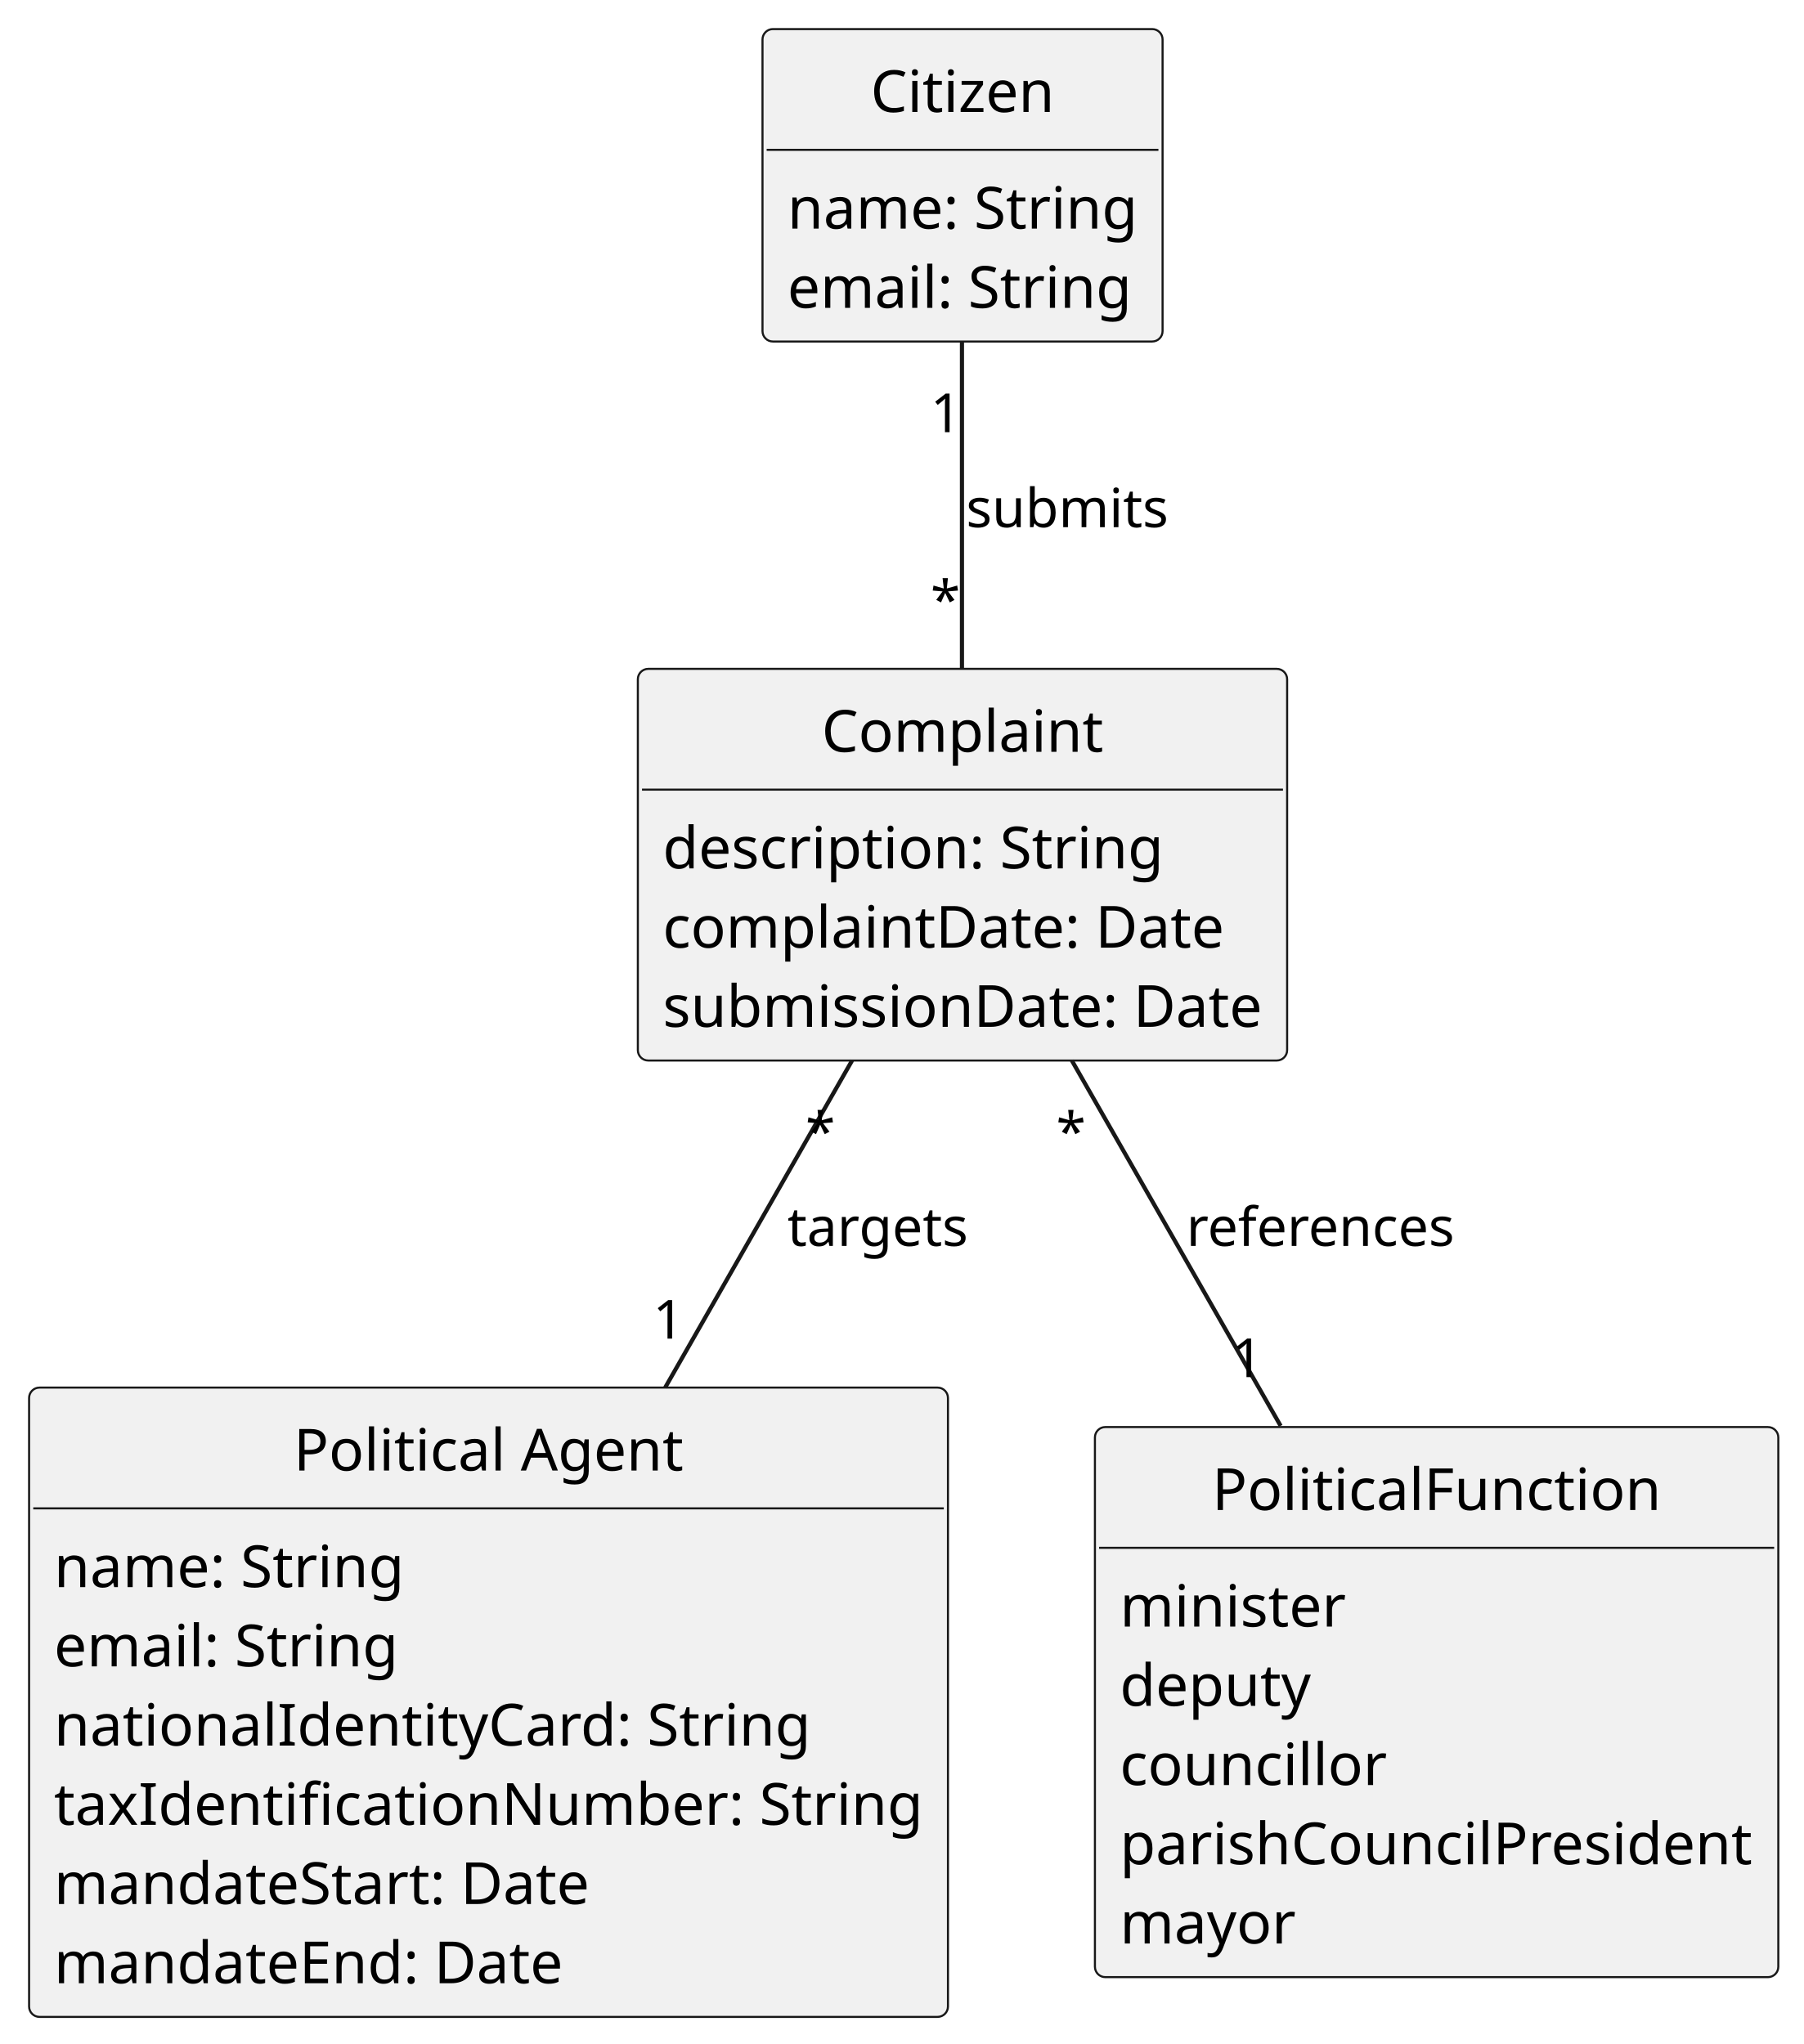
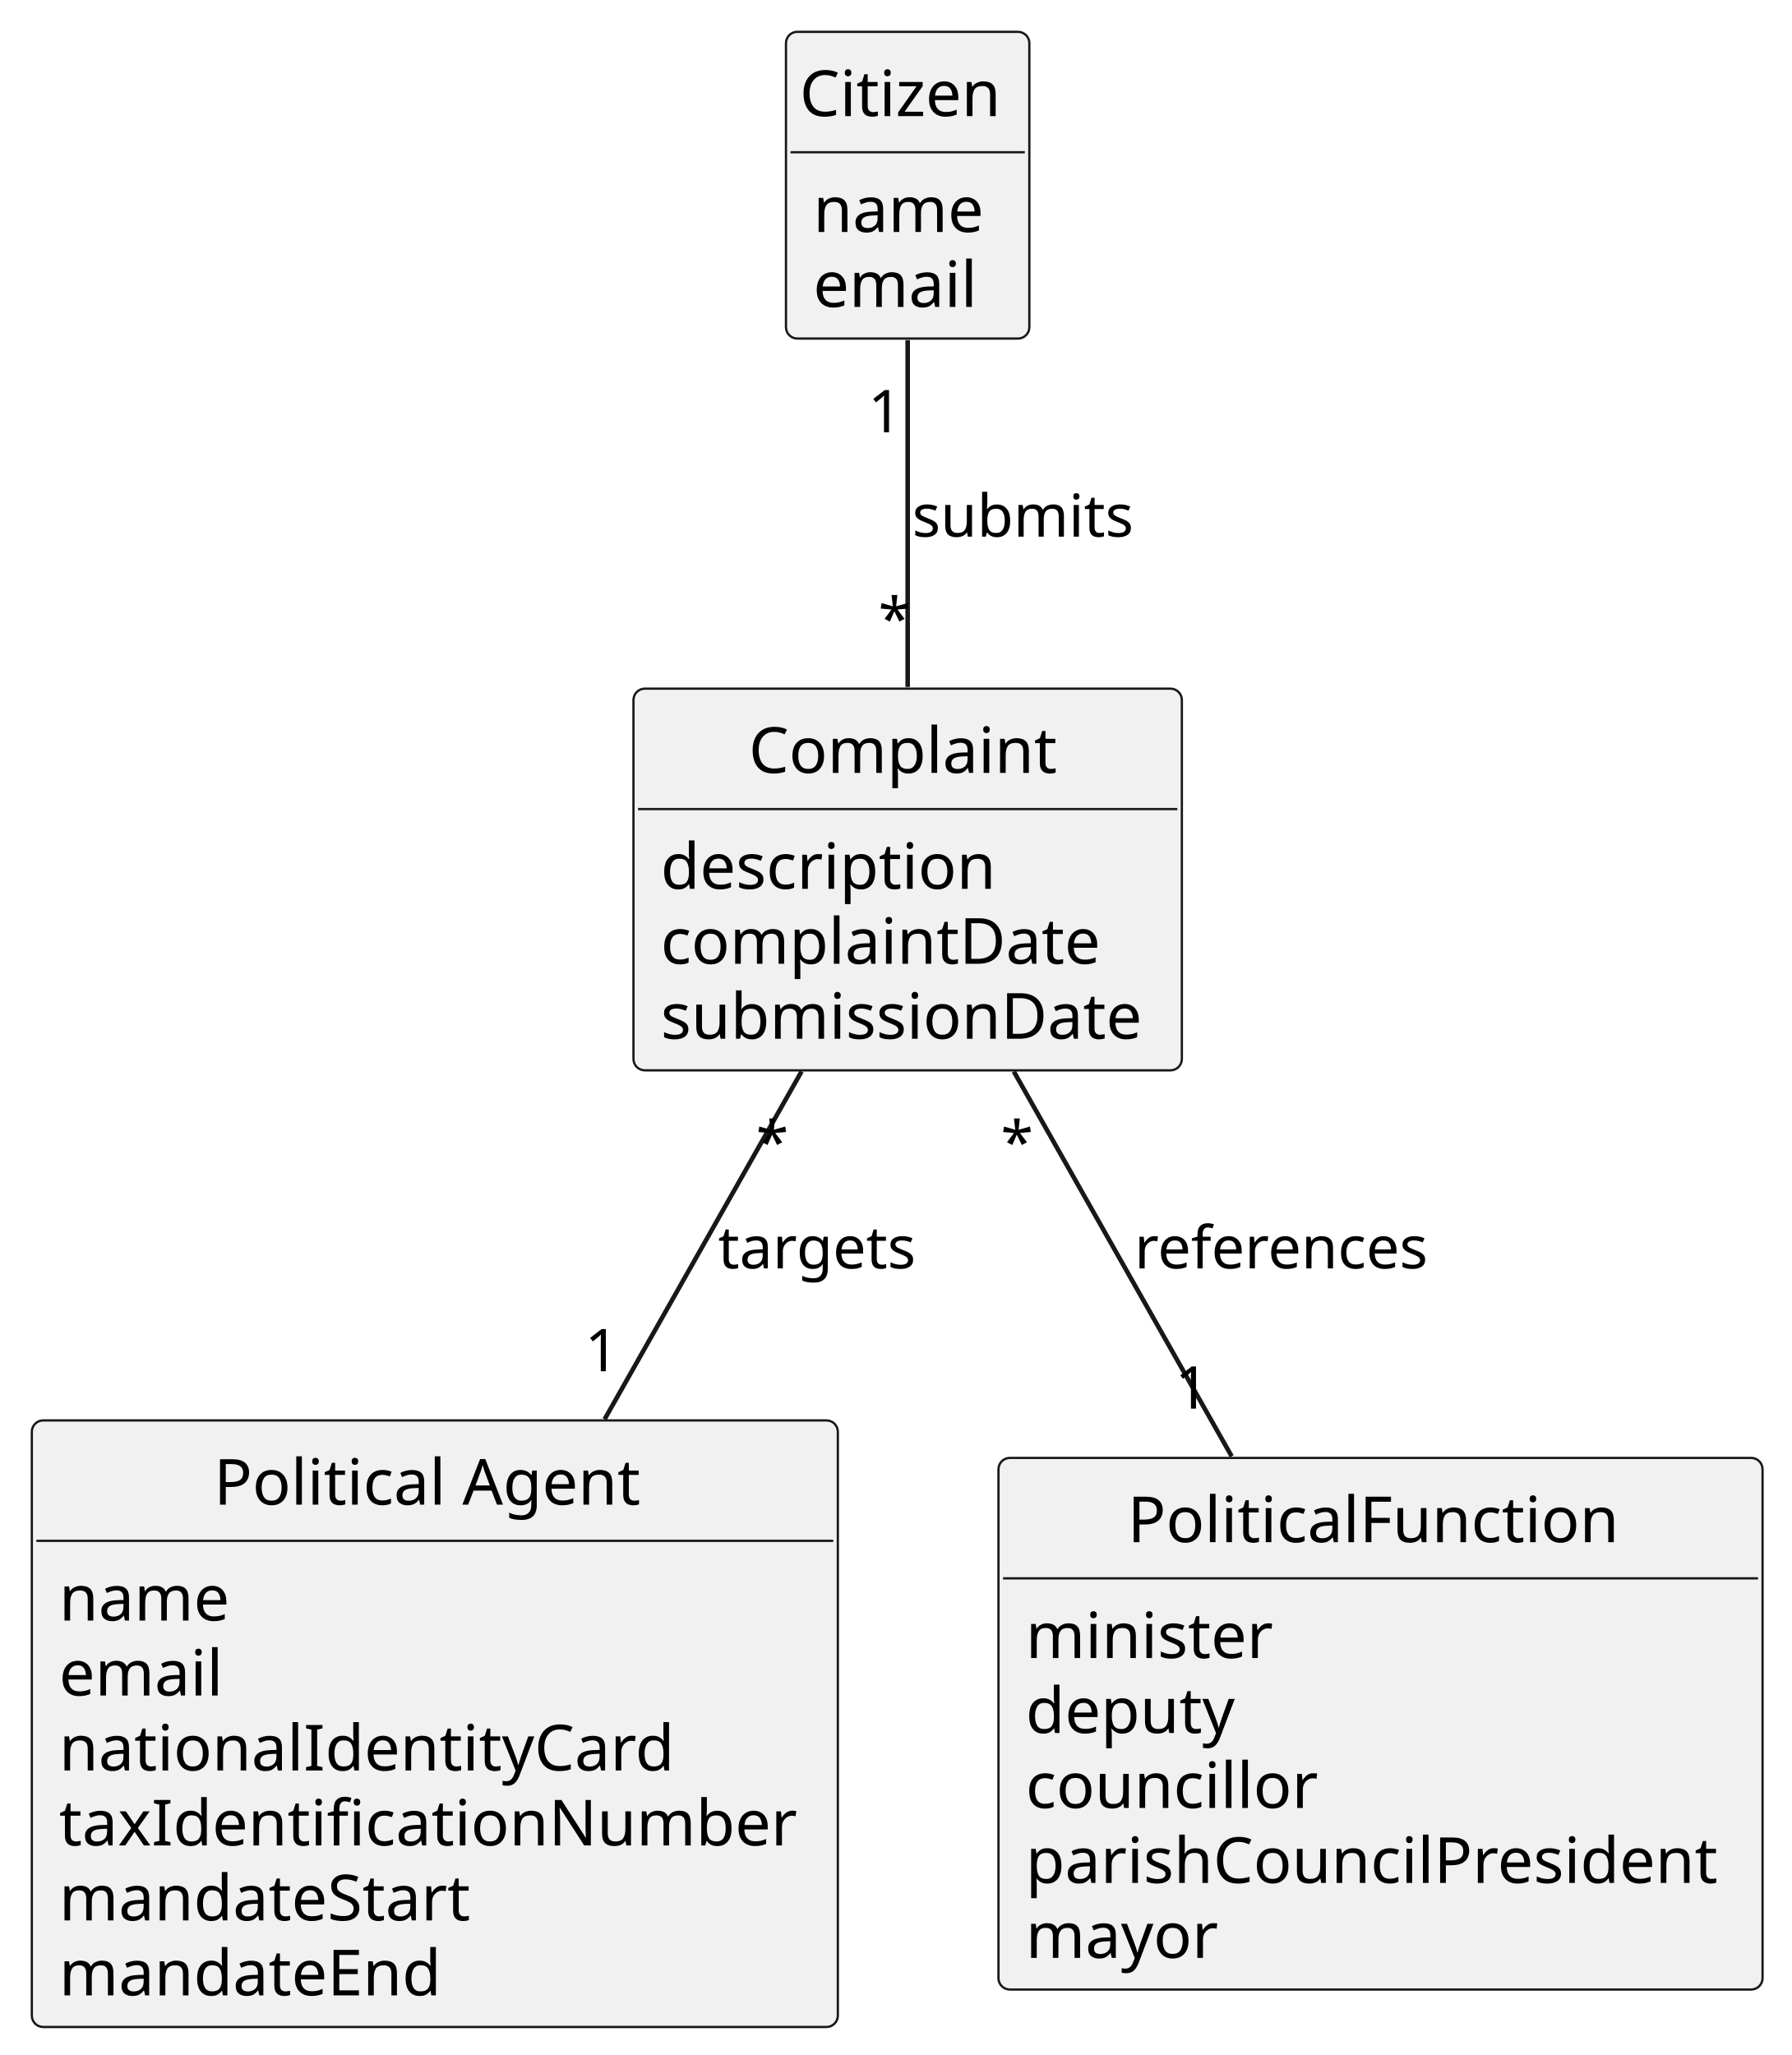
- <svg xmlns="http://www.w3.org/2000/svg" contentStyleType="text/css" data-diagram-type="CLASS" height="492px" preserveAspectRatio="none" style="width:434px;height:492px;background:#FFFFFF;" version="1.1" viewBox="0 0 434 492" width="434px" zoomAndPan="magnify">
+ <svg xmlns="http://www.w3.org/2000/svg" contentStyleType="text/css" data-diagram-type="CLASS" height="452px" preserveAspectRatio="none" style="width:394px;height:452px;background:#FFFFFF;" version="1.1" viewBox="0 0 394 452" width="394px" zoomAndPan="magnify">
  <defs />
  <g>
-     <g class="entity" data-entity="Citizen" data-source-line="9" data-uid="ent0002" id="entity_Citizen">
-       <rect fill="#F1F1F1" height="75.204" rx="2.5" ry="2.5" style="stroke:#181818;stroke-width:0.5;" width="96.28" x="183.5" y="7" />
-       <text fill="#000000" font-family="sans-serif" font-size="14" lengthAdjust="spacing" textLength="44.254" x="209.513" y="26.966">Citizen</text>
-       <line style="stroke:#181818;stroke-width:0.5;" x1="184.5" x2="278.78" y1="36.068" y2="36.068" />
-       <text fill="#000000" font-family="sans-serif" font-size="14" lengthAdjust="spacing" textLength="84.28" x="189.5" y="55.034">name: String</text>
-       <text fill="#000000" font-family="sans-serif" font-size="14" lengthAdjust="spacing" textLength="82.852" x="189.5" y="74.102">email: String</text>
+     <g class="entity" data-qualified-name="Citizen" data-source-line="9" id="ent0002">
+       <rect fill="#F1F1F1" height="67.465" rx="2.5" ry="2.5" style="stroke:#181818;stroke-width:0.5;" width="53.53" x="172.87" y="7" />
+       <text fill="#000000" font-family="sans-serif" font-size="14" lengthAdjust="spacing" textLength="47.53" x="175.87" y="25.535">Citizen</text>
+       <line style="stroke:#181818;stroke-width:0.5;" x1="173.87" x2="225.4" y1="33.488" y2="33.488" />
+       <text fill="#000000" font-family="sans-serif" font-size="14" lengthAdjust="spacing" textLength="37.29" x="178.87" y="51.023">name</text>
+       <text fill="#000000" font-family="sans-serif" font-size="14" lengthAdjust="spacing" textLength="36.695" x="178.87" y="67.512">email</text>
    </g>
-     <g class="entity" data-entity="PoliticalAgent" data-source-line="14" data-uid="ent0003" id="entity_PoliticalAgent">
-       <rect fill="#F1F1F1" height="151.475" rx="2.5" ry="2.5" style="stroke:#181818;stroke-width:0.5;" width="221.131" x="7" y="334" />
-       <text fill="#000000" font-family="sans-serif" font-size="14" lengthAdjust="spacing" textLength="93.814" x="70.659" y="353.966">Political Agent</text>
-       <line style="stroke:#181818;stroke-width:0.5;" x1="8" x2="227.131" y1="363.068" y2="363.068" />
-       <text fill="#000000" font-family="sans-serif" font-size="14" lengthAdjust="spacing" textLength="84.28" x="13" y="382.034">name: String</text>
-       <text fill="#000000" font-family="sans-serif" font-size="14" lengthAdjust="spacing" textLength="82.852" x="13" y="401.102">email: String</text>
-       <text fill="#000000" font-family="sans-serif" font-size="14" lengthAdjust="spacing" textLength="182.405" x="13" y="420.17">nationalIdentityCard: String</text>
-       <text fill="#000000" font-family="sans-serif" font-size="14" lengthAdjust="spacing" textLength="209.131" x="13" y="439.238">taxIdentificationNumber: String</text>
-       <text fill="#000000" font-family="sans-serif" font-size="14" lengthAdjust="spacing" textLength="128.856" x="13" y="458.305">mandateStart: Date</text>
-       <text fill="#000000" font-family="sans-serif" font-size="14" lengthAdjust="spacing" textLength="122.472" x="13" y="477.373">mandateEnd: Date</text>
+     <g class="entity" data-qualified-name="PoliticalAgent" data-source-line="14" id="ent0003">
+       <rect fill="#F1F1F1" height="133.418" rx="2.5" ry="2.5" style="stroke:#181818;stroke-width:0.5;" width="177.279" x="7" y="312.42" />
+       <text fill="#000000" font-family="sans-serif" font-size="14" lengthAdjust="spacing" textLength="97.207" x="47.036" y="330.955">Political Agent</text>
+       <line style="stroke:#181818;stroke-width:0.5;" x1="8" x2="183.279" y1="338.908" y2="338.908" />
+       <text fill="#000000" font-family="sans-serif" font-size="14" lengthAdjust="spacing" textLength="37.29" x="13" y="356.443">name</text>
+       <text fill="#000000" font-family="sans-serif" font-size="14" lengthAdjust="spacing" textLength="36.695" x="13" y="372.932">email</text>
+       <text fill="#000000" font-family="sans-serif" font-size="14" lengthAdjust="spacing" textLength="137.894" x="13" y="389.42">nationalIdentityCard</text>
+       <text fill="#000000" font-family="sans-serif" font-size="14" lengthAdjust="spacing" textLength="165.279" x="13" y="405.908">taxIdentificationNumber</text>
+       <text fill="#000000" font-family="sans-serif" font-size="14" lengthAdjust="spacing" textLength="90.542" x="13" y="422.397">mandateStart</text>
+       <text fill="#000000" font-family="sans-serif" font-size="14" lengthAdjust="spacing" textLength="84.157" x="13" y="438.885">mandateEnd</text>
    </g>
-     <g class="entity" data-entity="Complaint" data-source-line="23" data-uid="ent0004" id="entity_Complaint">
-       <rect fill="#F1F1F1" height="94.272" rx="2.5" ry="2.5" style="stroke:#181818;stroke-width:0.5;" width="156.255" x="153.5" y="161" />
-       <text fill="#000000" font-family="sans-serif" font-size="14" lengthAdjust="spacing" textLength="67.802" x="197.727" y="180.966">Complaint</text>
-       <line style="stroke:#181818;stroke-width:0.5;" x1="154.5" x2="308.755" y1="190.068" y2="190.068" />
-       <text fill="#000000" font-family="sans-serif" font-size="14" lengthAdjust="spacing" textLength="120.512" x="159.5" y="209.034">description: String</text>
-       <text fill="#000000" font-family="sans-serif" font-size="14" lengthAdjust="spacing" textLength="135.113" x="159.5" y="228.102">complaintDate: Date</text>
-       <text fill="#000000" font-family="sans-serif" font-size="14" lengthAdjust="spacing" textLength="144.255" x="159.5" y="247.17">submissionDate: Date</text>
+     <g class="entity" data-qualified-name="Complaint" data-source-line="23" id="ent0004">
+       <rect fill="#F1F1F1" height="83.953" rx="2.5" ry="2.5" style="stroke:#181818;stroke-width:0.5;" width="120.616" x="139.33" y="151.47" />
+       <text fill="#000000" font-family="sans-serif" font-size="14" lengthAdjust="spacing" textLength="69.918" x="164.679" y="170.005">Complaint</text>
+       <line style="stroke:#181818;stroke-width:0.5;" x1="140.33" x2="258.946" y1="177.958" y2="177.958" />
+       <text fill="#000000" font-family="sans-serif" font-size="14" lengthAdjust="spacing" textLength="76.077" x="145.33" y="195.493">description</text>
+       <text fill="#000000" font-family="sans-serif" font-size="14" lengthAdjust="spacing" textLength="98.656" x="145.33" y="211.982">complaintDate</text>
+       <text fill="#000000" font-family="sans-serif" font-size="14" lengthAdjust="spacing" textLength="108.616" x="145.33" y="228.47">submissionDate</text>
    </g>
-     <g class="entity" data-entity="PoliticalFunction" data-source-line="29" data-uid="ent0005" id="entity_PoliticalFunction">
-       <rect fill="#F1F1F1" height="132.407" rx="2.5" ry="2.5" style="stroke:#181818;stroke-width:0.5;" width="164.459" x="263.5" y="343.5" />
-       <text fill="#000000" font-family="sans-serif" font-size="14" lengthAdjust="spacing" textLength="108.094" x="291.683" y="363.466">PoliticalFunction</text>
-       <line style="stroke:#181818;stroke-width:0.5;" x1="264.5" x2="426.959" y1="372.568" y2="372.568" />
-       <text fill="#000000" font-family="sans-serif" font-size="14" lengthAdjust="spacing" textLength="54.404" x="269.5" y="391.534">minister</text>
-       <text fill="#000000" font-family="sans-serif" font-size="14" lengthAdjust="spacing" textLength="45.962" x="269.5" y="410.602">deputy</text>
-       <text fill="#000000" font-family="sans-serif" font-size="14" lengthAdjust="spacing" textLength="64.302" x="269.5" y="429.67">councillor</text>
-       <text fill="#000000" font-family="sans-serif" font-size="14" lengthAdjust="spacing" textLength="152.459" x="269.5" y="448.738">parishCouncilPresident</text>
-       <text fill="#000000" font-family="sans-serif" font-size="14" lengthAdjust="spacing" textLength="42.336" x="269.5" y="467.805">mayor</text>
+     <g class="entity" data-qualified-name="PoliticalFunction" data-source-line="29" id="ent0005">
+       <rect fill="#F1F1F1" height="116.93" rx="2.5" ry="2.5" style="stroke:#181818;stroke-width:0.5;" width="168.058" x="219.61" y="320.67" />
+       <text fill="#000000" font-family="sans-serif" font-size="14" lengthAdjust="spacing" textLength="111.289" x="247.994" y="339.205">PoliticalFunction</text>
+       <line style="stroke:#181818;stroke-width:0.5;" x1="220.61" x2="386.668" y1="347.158" y2="347.158" />
+       <text fill="#000000" font-family="sans-serif" font-size="14" lengthAdjust="spacing" textLength="55.754" x="225.61" y="364.693">minister</text>
+       <text fill="#000000" font-family="sans-serif" font-size="14" lengthAdjust="spacing" textLength="46.662" x="225.61" y="381.182">deputy</text>
+       <text fill="#000000" font-family="sans-serif" font-size="14" lengthAdjust="spacing" textLength="66.787" x="225.61" y="397.67">councillor</text>
+       <text fill="#000000" font-family="sans-serif" font-size="14" lengthAdjust="spacing" textLength="156.058" x="225.61" y="414.158">parishCouncilPresident</text>
+       <text fill="#000000" font-family="sans-serif" font-size="14" lengthAdjust="spacing" textLength="42.444" x="225.61" y="430.647">mayor</text>
    </g>
-     <g class="link" data-entity-1="Citizen" data-entity-2="Complaint" data-source-line="37" data-uid="lnk6" id="link_Citizen_Complaint">
-       <path codeLine="37" d="M231.5,82.15 C231.5,105.51 231.5,135.97 231.5,160.96" fill="none" id="Citizen-Complaint" style="stroke:#181818;stroke-width:1;" />
-       <text fill="#000000" font-family="sans-serif" font-size="13" lengthAdjust="spacing" textLength="48.685" x="232.5" y="126.897">submits</text>
-       <text fill="#000000" font-family="sans-serif" font-size="13" lengthAdjust="spacing" textLength="7.436" x="223.912" y="104.022">1</text>
-       <text fill="#000000" font-family="sans-serif" font-size="13" lengthAdjust="spacing" textLength="7.163" x="223.935" y="149.04">*</text>
+     <g class="link" data-entity-1="ent0002" data-entity-2="ent0004" data-link-type="association" data-source-line="37" id="lnk6">
+       <path codeLine="37" d="M199.64,74.81 C199.64,97.25 199.64,127.09 199.64,151.1" fill="none" id="Citizen-Complaint" style="stroke:#181818;stroke-width:1;" />
+       <text fill="#000000" font-family="sans-serif" font-size="13" lengthAdjust="spacing" textLength="50.261" x="200.64" y="118.038">submits</text>
+       <text fill="#000000" font-family="sans-serif" font-size="13" lengthAdjust="spacing" textLength="8.22" x="190.924" y="95.073">1</text>
+       <text fill="#000000" font-family="sans-serif" font-size="13" lengthAdjust="spacing" textLength="6.265" x="193.183" y="140.749">*</text>
    </g>
-     <g class="link" data-entity-1="Complaint" data-entity-2="PoliticalAgent" data-source-line="38" data-uid="lnk7" id="link_Complaint_PoliticalAgent">
-       <path codeLine="38" d="M205.06,255.27 C191.71,278.64 175.18,307.56 160.09,333.97" fill="none" id="Complaint-PoliticalAgent" style="stroke:#181818;stroke-width:1;" />
-       <text fill="#000000" font-family="sans-serif" font-size="13" lengthAdjust="spacing" textLength="43.602" x="189.5" y="299.897">targets</text>
-       <text fill="#000000" font-family="sans-serif" font-size="13" lengthAdjust="spacing" textLength="7.163" x="193.843" y="277.04">*</text>
-       <text fill="#000000" font-family="sans-serif" font-size="13" lengthAdjust="spacing" textLength="7.436" x="157.137" y="322.213">1</text>
+     <g class="link" data-entity-1="ent0004" data-entity-2="ent0003" data-link-type="association" data-source-line="38" id="lnk7">
+       <path codeLine="38" d="M176.3,235.67 C163.54,258.2 147.44,286.64 132.98,312.17" fill="none" id="Complaint-PoliticalAgent" style="stroke:#181818;stroke-width:1;" />
+       <text fill="#000000" font-family="sans-serif" font-size="13" lengthAdjust="spacing" textLength="44.199" x="157.95" y="278.988">targets</text>
+       <text fill="#000000" font-family="sans-serif" font-size="13" lengthAdjust="spacing" textLength="6.265" x="166.287" y="255.876">*</text>
+       <text fill="#000000" font-family="sans-serif" font-size="13" lengthAdjust="spacing" textLength="8.22" x="128.639" y="301.611">1</text>
    </g>
-     <g class="link" data-entity-1="Complaint" data-entity-2="PoliticalFunction" data-source-line="39" data-uid="lnk8" id="link_Complaint_PoliticalFunction">
-       <path codeLine="39" d="M257.94,255.27 C272.87,281.4 291.77,314.48 308.19,343.21" fill="none" id="Complaint-PoliticalFunction" style="stroke:#181818;stroke-width:1;" />
-       <text fill="#000000" font-family="sans-serif" font-size="13" lengthAdjust="spacing" textLength="65.039" x="285.5" y="299.897">references</text>
-       <text fill="#000000" font-family="sans-serif" font-size="13" lengthAdjust="spacing" textLength="7.163" x="254.159" y="277.04">*</text>
-       <text fill="#000000" font-family="sans-serif" font-size="13" lengthAdjust="spacing" textLength="7.436" x="296.47" y="331.477">1</text>
+     <g class="link" data-entity-1="ent0004" data-entity-2="ent0005" data-link-type="association" data-source-line="39" id="lnk8">
+       <path codeLine="39" d="M222.98,235.67 C237.11,260.63 255.35,292.85 270.91,320.33" fill="none" id="Complaint-PoliticalFunction" style="stroke:#181818;stroke-width:1;" />
+       <text fill="#000000" font-family="sans-serif" font-size="13" lengthAdjust="spacing" textLength="65.743" x="249.52" y="278.988">references</text>
+       <text fill="#000000" font-family="sans-serif" font-size="13" lengthAdjust="spacing" textLength="6.265" x="220.115" y="255.876">*</text>
+       <text fill="#000000" font-family="sans-serif" font-size="13" lengthAdjust="spacing" textLength="8.22" x="258.447" y="309.836">1</text>
    </g>
  </g>
</svg>
